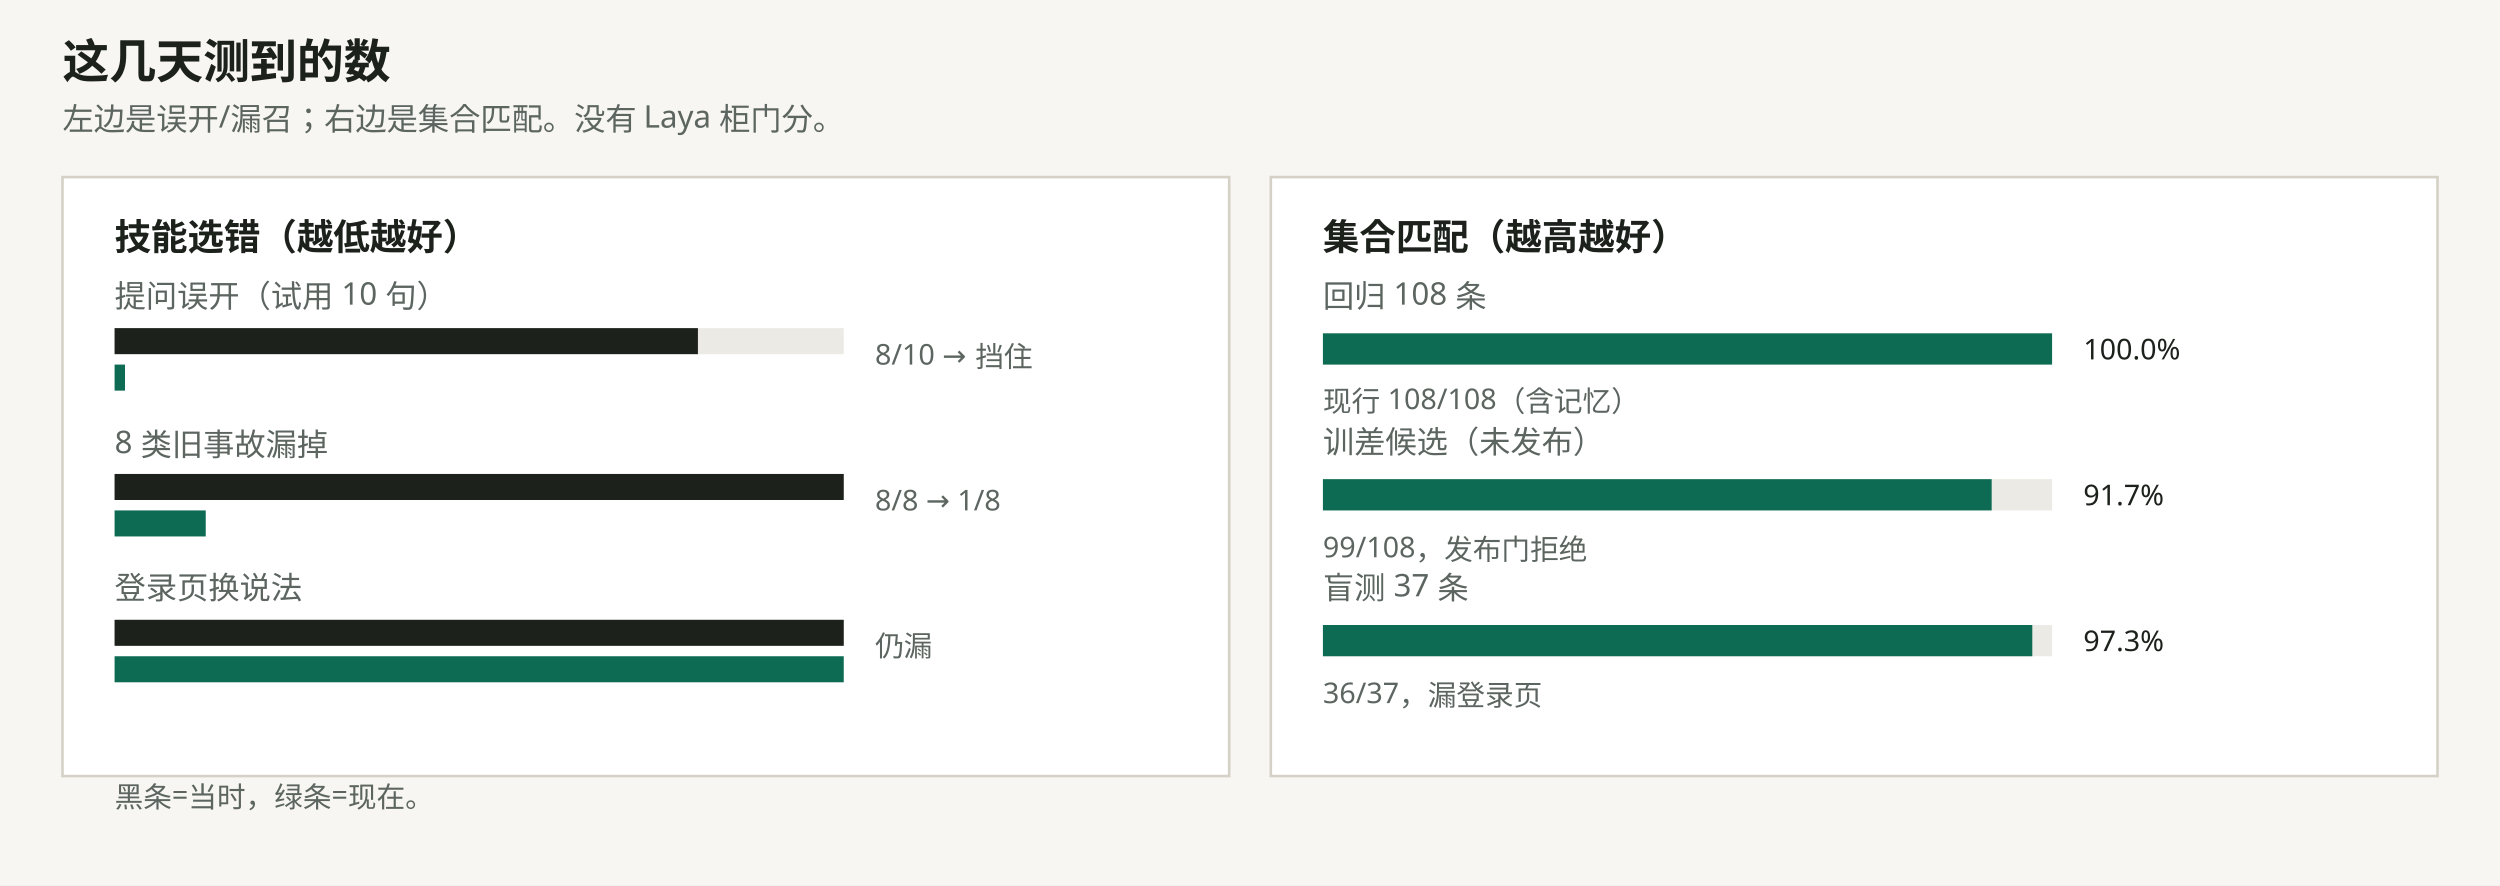
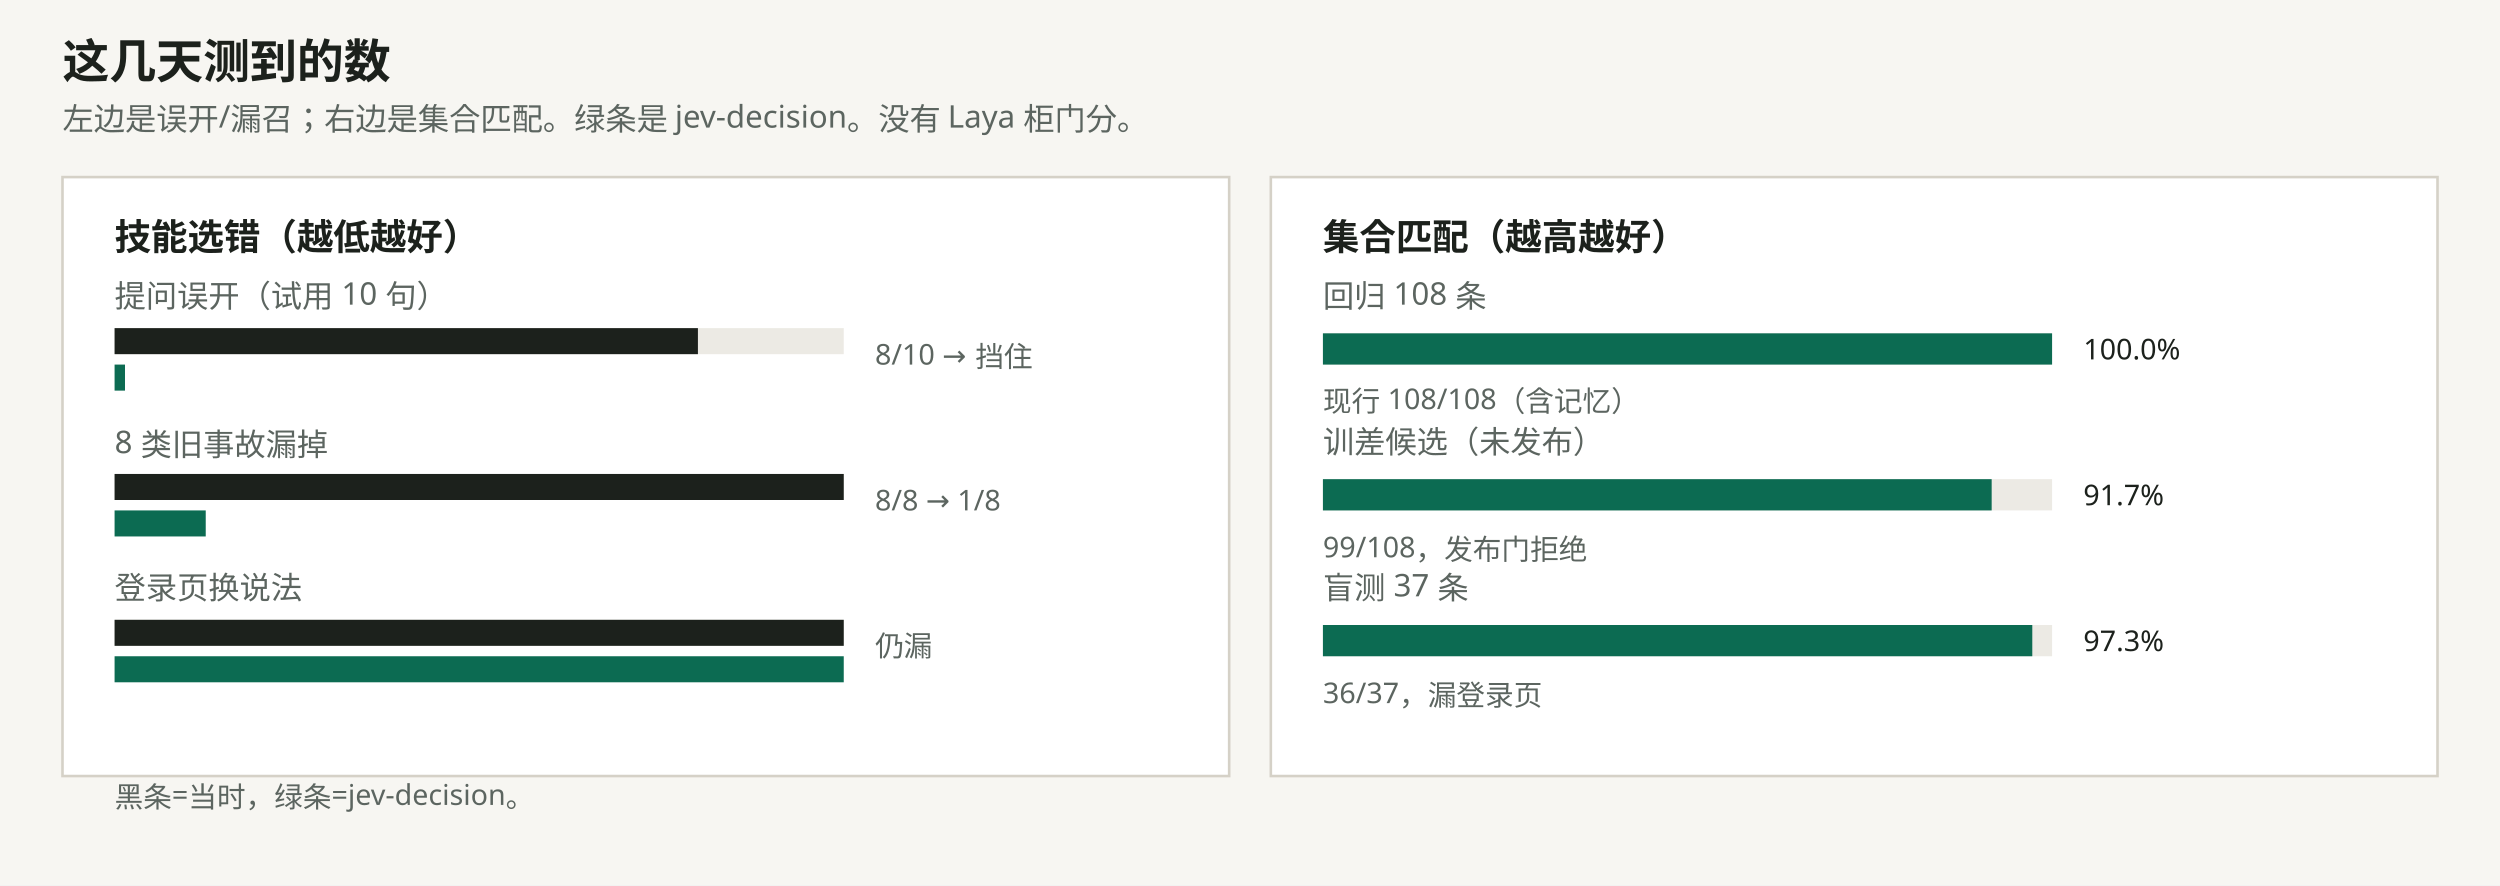
<svg xmlns="http://www.w3.org/2000/svg" width="960" height="340" viewBox="0 0 960 340">
  <rect width="960" height="340" fill="#f7f6f2" />
  <text x="24" y="30" font-family="Noto Sans SC, Segoe UI, sans-serif" font-size="18" font-weight="700" fill="#1c211c">这几天测到的数</text>
-   <text x="24" y="50" font-family="Noto Sans SC, Segoe UI, sans-serif" font-size="12" fill="#5c6560">左边是误开/漏召；右边是集合匹配。没有 Laya 柜门分。</text>
+   <text x="24" y="50" font-family="Noto Sans SC, Segoe UI, sans-serif" font-size="12" fill="#5c6560">左边是误开/漏召；右边是集合匹配。绿条是 jev-decision。没有 Laya 柜门分。</text>
  <rect x="24" y="68" width="448" height="230" fill="#fff" stroke="#d5d1c7" />
  <rect x="488" y="68" width="448" height="230" fill="#fff" stroke="#d5d1c7" />
  <text x="44" y="96" font-size="14" font-weight="700" font-family="Noto Sans SC, Segoe UI, sans-serif" fill="#1c211c">技能选错（越低越好）</text>
  <text x="508" y="96" font-size="14" font-weight="700" font-family="Noto Sans SC, Segoe UI, sans-serif" fill="#1c211c">集合匹配（越高越好）</text>
  <text x="44" y="118" font-size="12" font-family="Noto Sans SC, Segoe UI, sans-serif" fill="#5c6560">提问误开（试用 10 句）</text>
  <rect x="44" y="126" width="280" height="10" fill="#eceae4" />
  <rect x="44" y="126" width="224.0" height="10" fill="#1c211c" />
  <rect x="44" y="140" width="4.0" height="10" fill="#0c6b52" />
  <text x="336" y="140" font-size="11" font-family="Noto Sans SC, Segoe UI, sans-serif" fill="#5c6560">8/10 → 挡住</text>
  <text x="44" y="174" font-size="12" font-family="Noto Sans SC, Segoe UI, sans-serif" fill="#5c6560">8 类旧事故漏掉</text>
  <rect x="44" y="182" width="280" height="10" fill="#eceae4" />
  <rect x="44" y="182" width="280.0" height="10" fill="#1c211c" />
  <rect x="44" y="196" width="35.0" height="10" fill="#0c6b52" />
  <text x="336" y="196" font-size="11" font-family="Noto Sans SC, Segoe UI, sans-serif" fill="#5c6560">8/8 → 1/8</text>
  <text x="44" y="230" font-size="12" font-family="Noto Sans SC, Segoe UI, sans-serif" fill="#5c6560">登录页换说法</text>
  <rect x="44" y="238" width="280" height="10" fill="#eceae4" />
  <rect x="44" y="238" width="280.0" height="10" fill="#1c211c" />
  <rect x="44" y="252" width="280.0" height="10" fill="#0c6b52" />
  <text x="336" y="252" font-size="11" font-family="Noto Sans SC, Segoe UI, sans-serif" fill="#5c6560">仍漏</text>
  <text x="508" y="118" font-size="12" font-family="Noto Sans SC, Segoe UI, sans-serif" fill="#5c6560">回归 108 条</text>
  <rect x="508" y="128" width="280" height="12" fill="#eceae4" />
  <rect x="508" y="128" width="280.0" height="12" fill="#0c6b52" />
  <text x="800" y="138" font-size="11" font-family="Noto Sans SC, Segoe UI, sans-serif" fill="#1c211c">100.0%</text>
  <text x="508" y="158" font-size="11" font-family="Noto Sans SC, Segoe UI, sans-serif" fill="#5c6560">现行 108/108（含记忆）</text>
  <text x="508" y="174" font-size="12" font-family="Noto Sans SC, Segoe UI, sans-serif" fill="#5c6560">训差候选（未发布）</text>
  <rect x="508" y="184" width="280" height="12" fill="#eceae4" />
  <rect x="508" y="184" width="256.8" height="12" fill="#0c6b52" />
  <text x="800" y="194" font-size="11" font-family="Noto Sans SC, Segoe UI, sans-serif" fill="#1c211c">91.7%</text>
  <text x="508" y="214" font-size="11" font-family="Noto Sans SC, Segoe UI, sans-serif" fill="#5c6560">99/108，发布门拒绝</text>
  <text x="508" y="230" font-size="12" font-family="Noto Sans SC, Segoe UI, sans-serif" fill="#5c6560">盲测 37 条</text>
  <rect x="508" y="240" width="280" height="12" fill="#eceae4" />
  <rect x="508" y="240" width="272.4" height="12" fill="#0c6b52" />
  <text x="800" y="250" font-size="11" font-family="Noto Sans SC, Segoe UI, sans-serif" fill="#1c211c">97.3%</text>
  <text x="508" y="270" font-size="11" font-family="Noto Sans SC, Segoe UI, sans-serif" fill="#5c6560">36/37，漏登录页</text>
-   <text x="44" y="310" font-size="11" font-family="Noto Sans SC, Segoe UI, sans-serif" fill="#5c6560">黑条=当时，绿条=现在。</text>
+   <text x="44" y="310" font-size="11" font-family="Noto Sans SC, Segoe UI, sans-serif" fill="#5c6560">黑条=当时，绿条=jev-decision。</text>
</svg>
